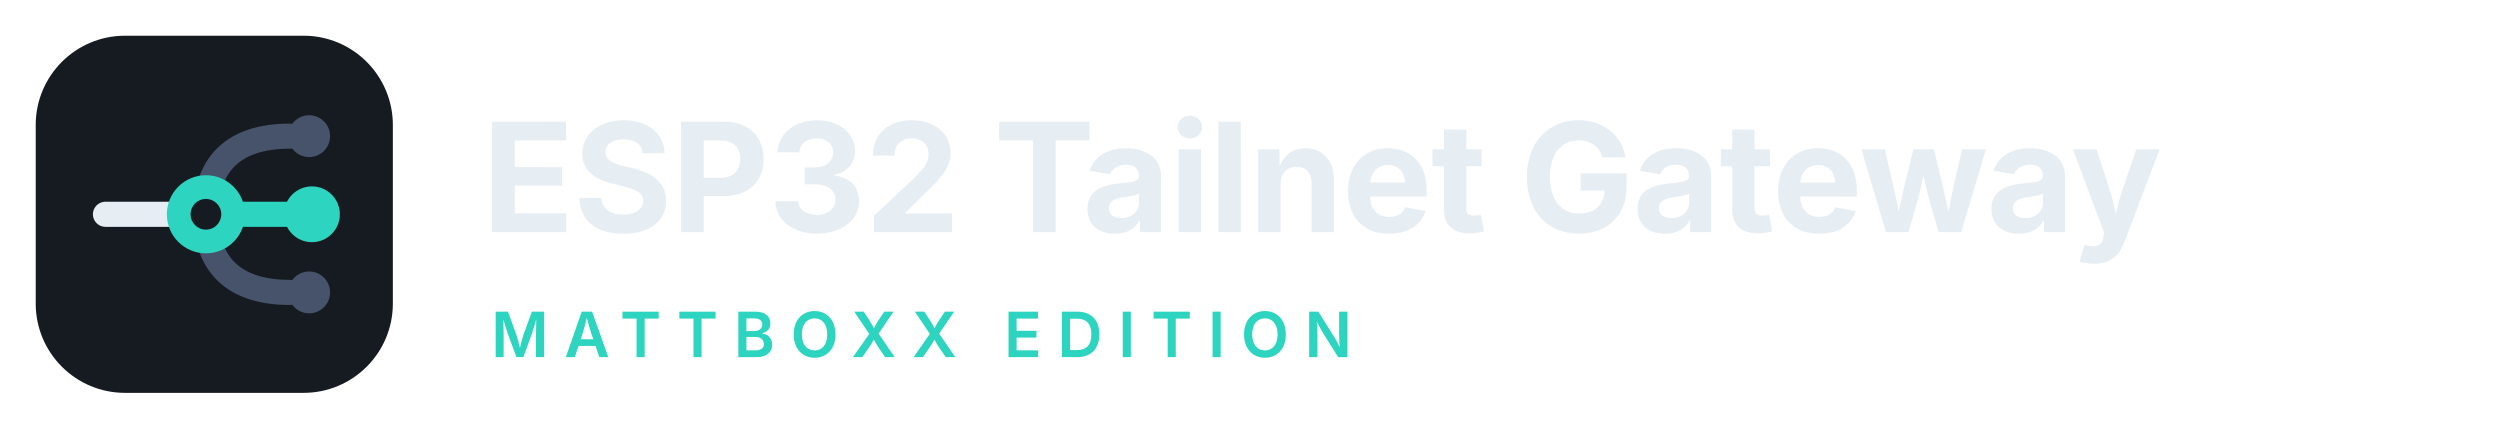
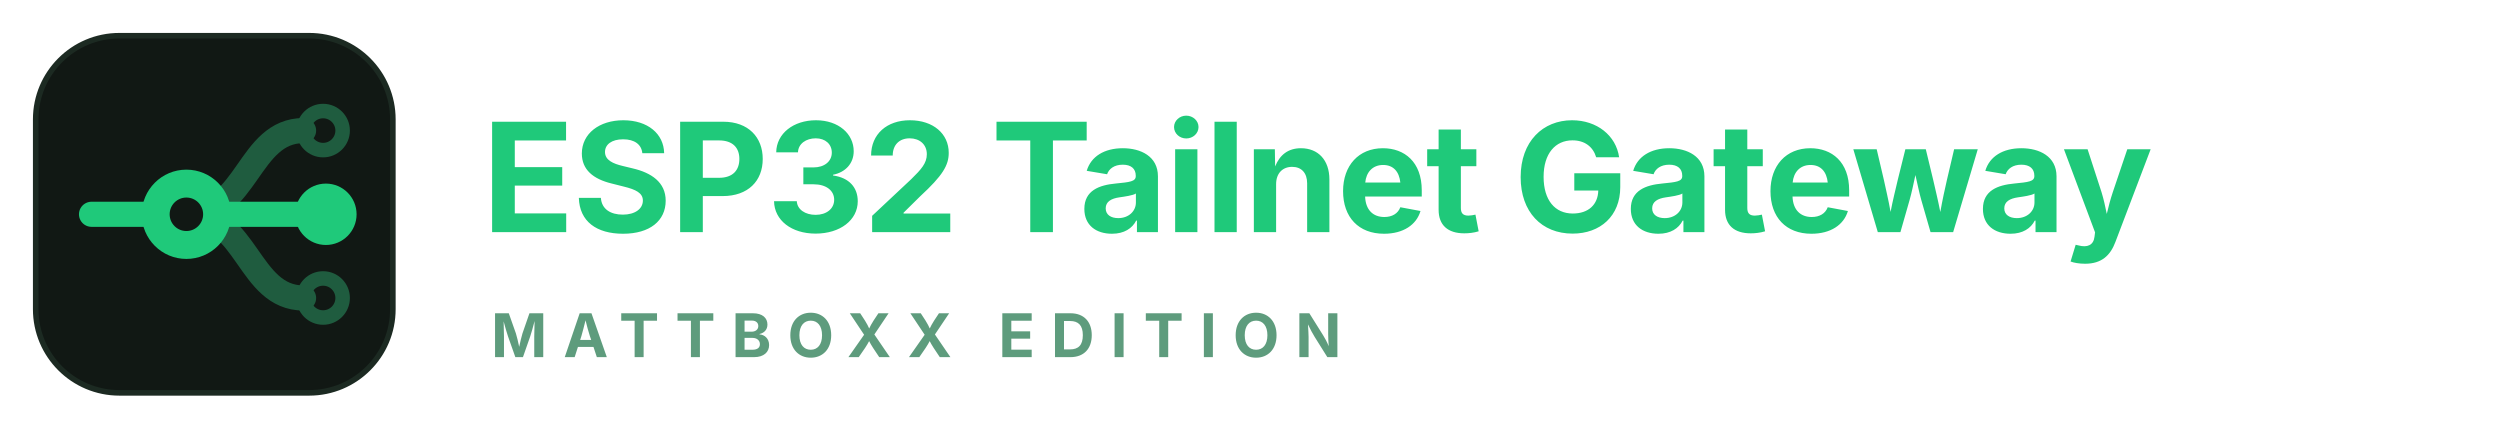
<svg xmlns="http://www.w3.org/2000/svg" viewBox="0 0 560 96" role="img" aria-labelledby="t">
  <g transform="translate(8 8) scale(1.25)">
-     <rect width="64" height="64" rx="16" fill="#161B22" />
-     <g transform="translate(1.5 0)">
-       <g fill="none" stroke-linecap="round" stroke-width="4.5">
-         <path d="M11 32h12" stroke="#E6EDF3" />
-         <path d="M29 32c0-9 5-14 15-14" stroke="#46536A" />
-         <path d="M29 32c0 9 5 14 15 14" stroke="#46536A" />
-         <path d="M29 32h15" stroke="#2DD4BF" />
-       </g>
-       <circle cx="29" cy="32" r="7" fill="#2DD4BF" />
-       <circle cx="29" cy="32" r="2.75" fill="#161B22" />
-       <circle cx="48" cy="32" r="5" fill="#2DD4BF" />
-       <circle cx="47.5" cy="18" r="3.75" fill="#46536A" />
-       <circle cx="47.5" cy="46" r="3.75" fill="#46536A" />
+     <rect width="64" height="64" rx="15" fill="#111814" stroke="#1C2A22" />
+     <g fill="none" stroke-linecap="round" stroke-width="4.5">
+       <path d="M10 32h17" stroke="#1FC97A" />
+       <path d="M27 32c11 0 11-15 21-15M27 32c11 0 11 15 21 15" stroke="#1F5C3F" />
+       <path d="M27 32h21" stroke="#1FC97A" />
    </g>
+     <circle cx="27" cy="32" r="8" fill="#1FC97A" />
+     <circle cx="27" cy="32" r="3" fill="#111814" />
+     <circle cx="52" cy="32" r="5.5" fill="#1FC97A" />
+     <circle cx="51.5" cy="17" r="3.5" fill="none" stroke="#1F5C3F" stroke-width="2.6" />
+     <circle cx="51.5" cy="47" r="3.5" fill="none" stroke="#1F5C3F" stroke-width="2.6" />
  </g>
  <g font-family="Inter, 'Segoe UI', Roboto, 'Helvetica Neue', Arial, sans-serif">
-     <text x="108" y="52" font-size="34" font-weight="650" fill="#E6EDF3" letter-spacing="-0.3">ESP32 Tailnet Gateway</text>
-     <text x="110" y="80" font-size="14" font-weight="600" letter-spacing="3.5" fill="#2DD4BF">MATTBOXX EDITION</text>
+     <text x="108" y="52" font-size="34" font-weight="650" letter-spacing="-0.4" fill="#1FC97A">ESP32 Tailnet Gateway</text>
+     <text x="110" y="80" font-size="13.5" font-weight="650" letter-spacing="3.6" fill="#5E9C7D">MATTBOXX EDITION</text>
  </g>
</svg>
